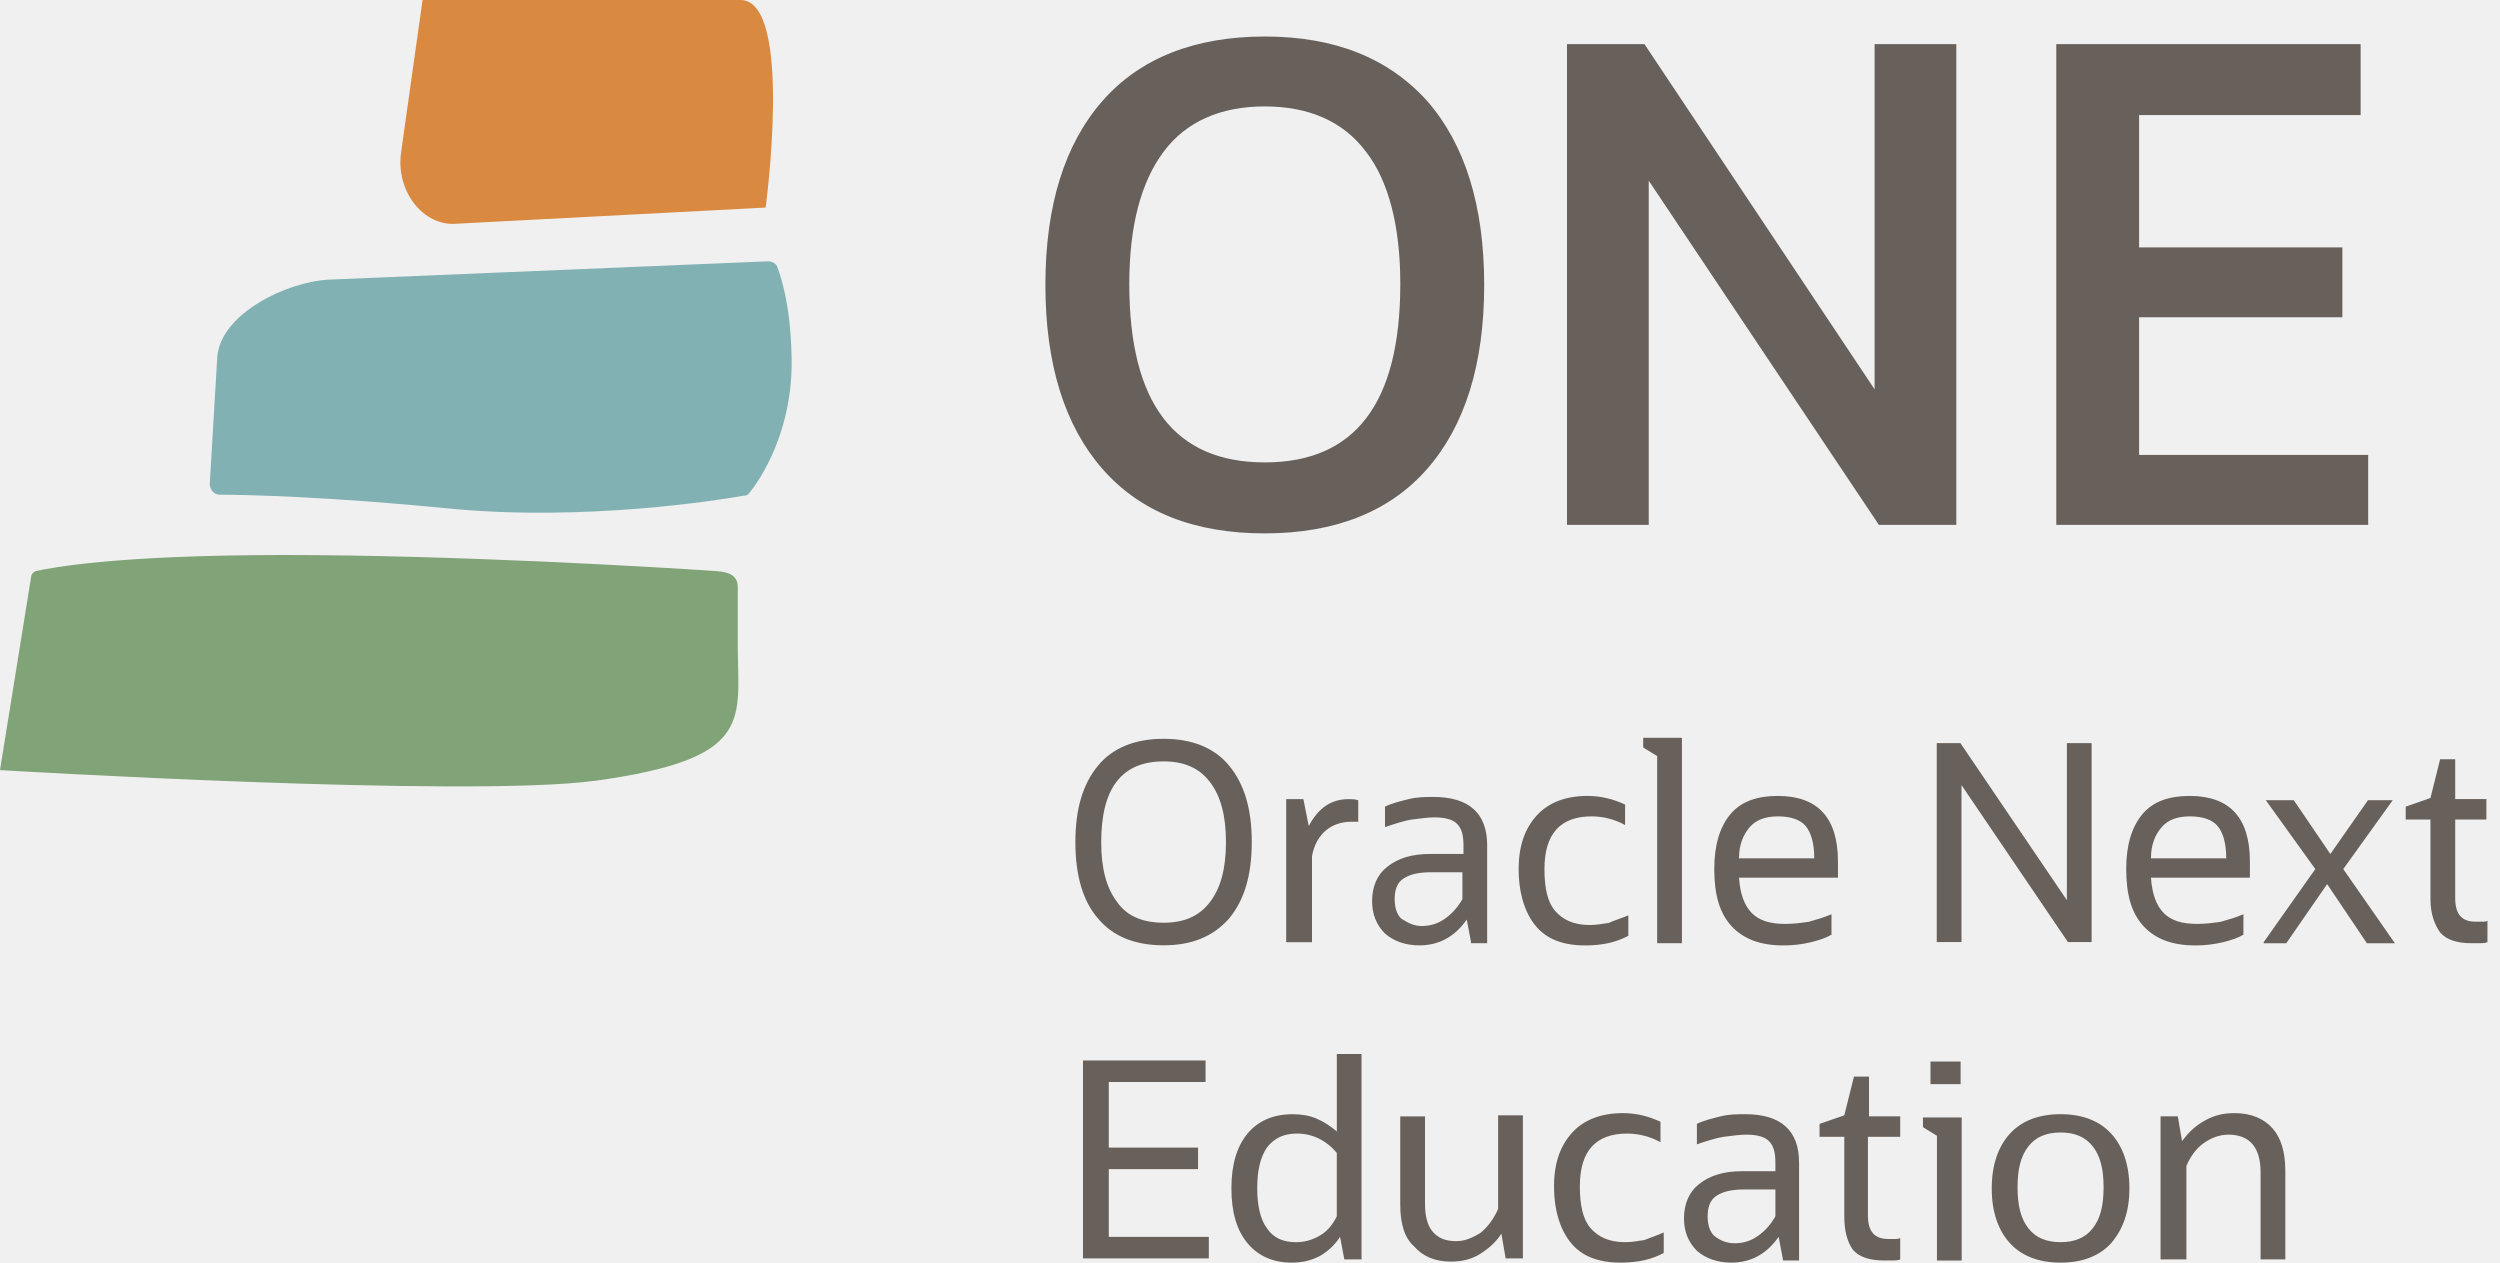
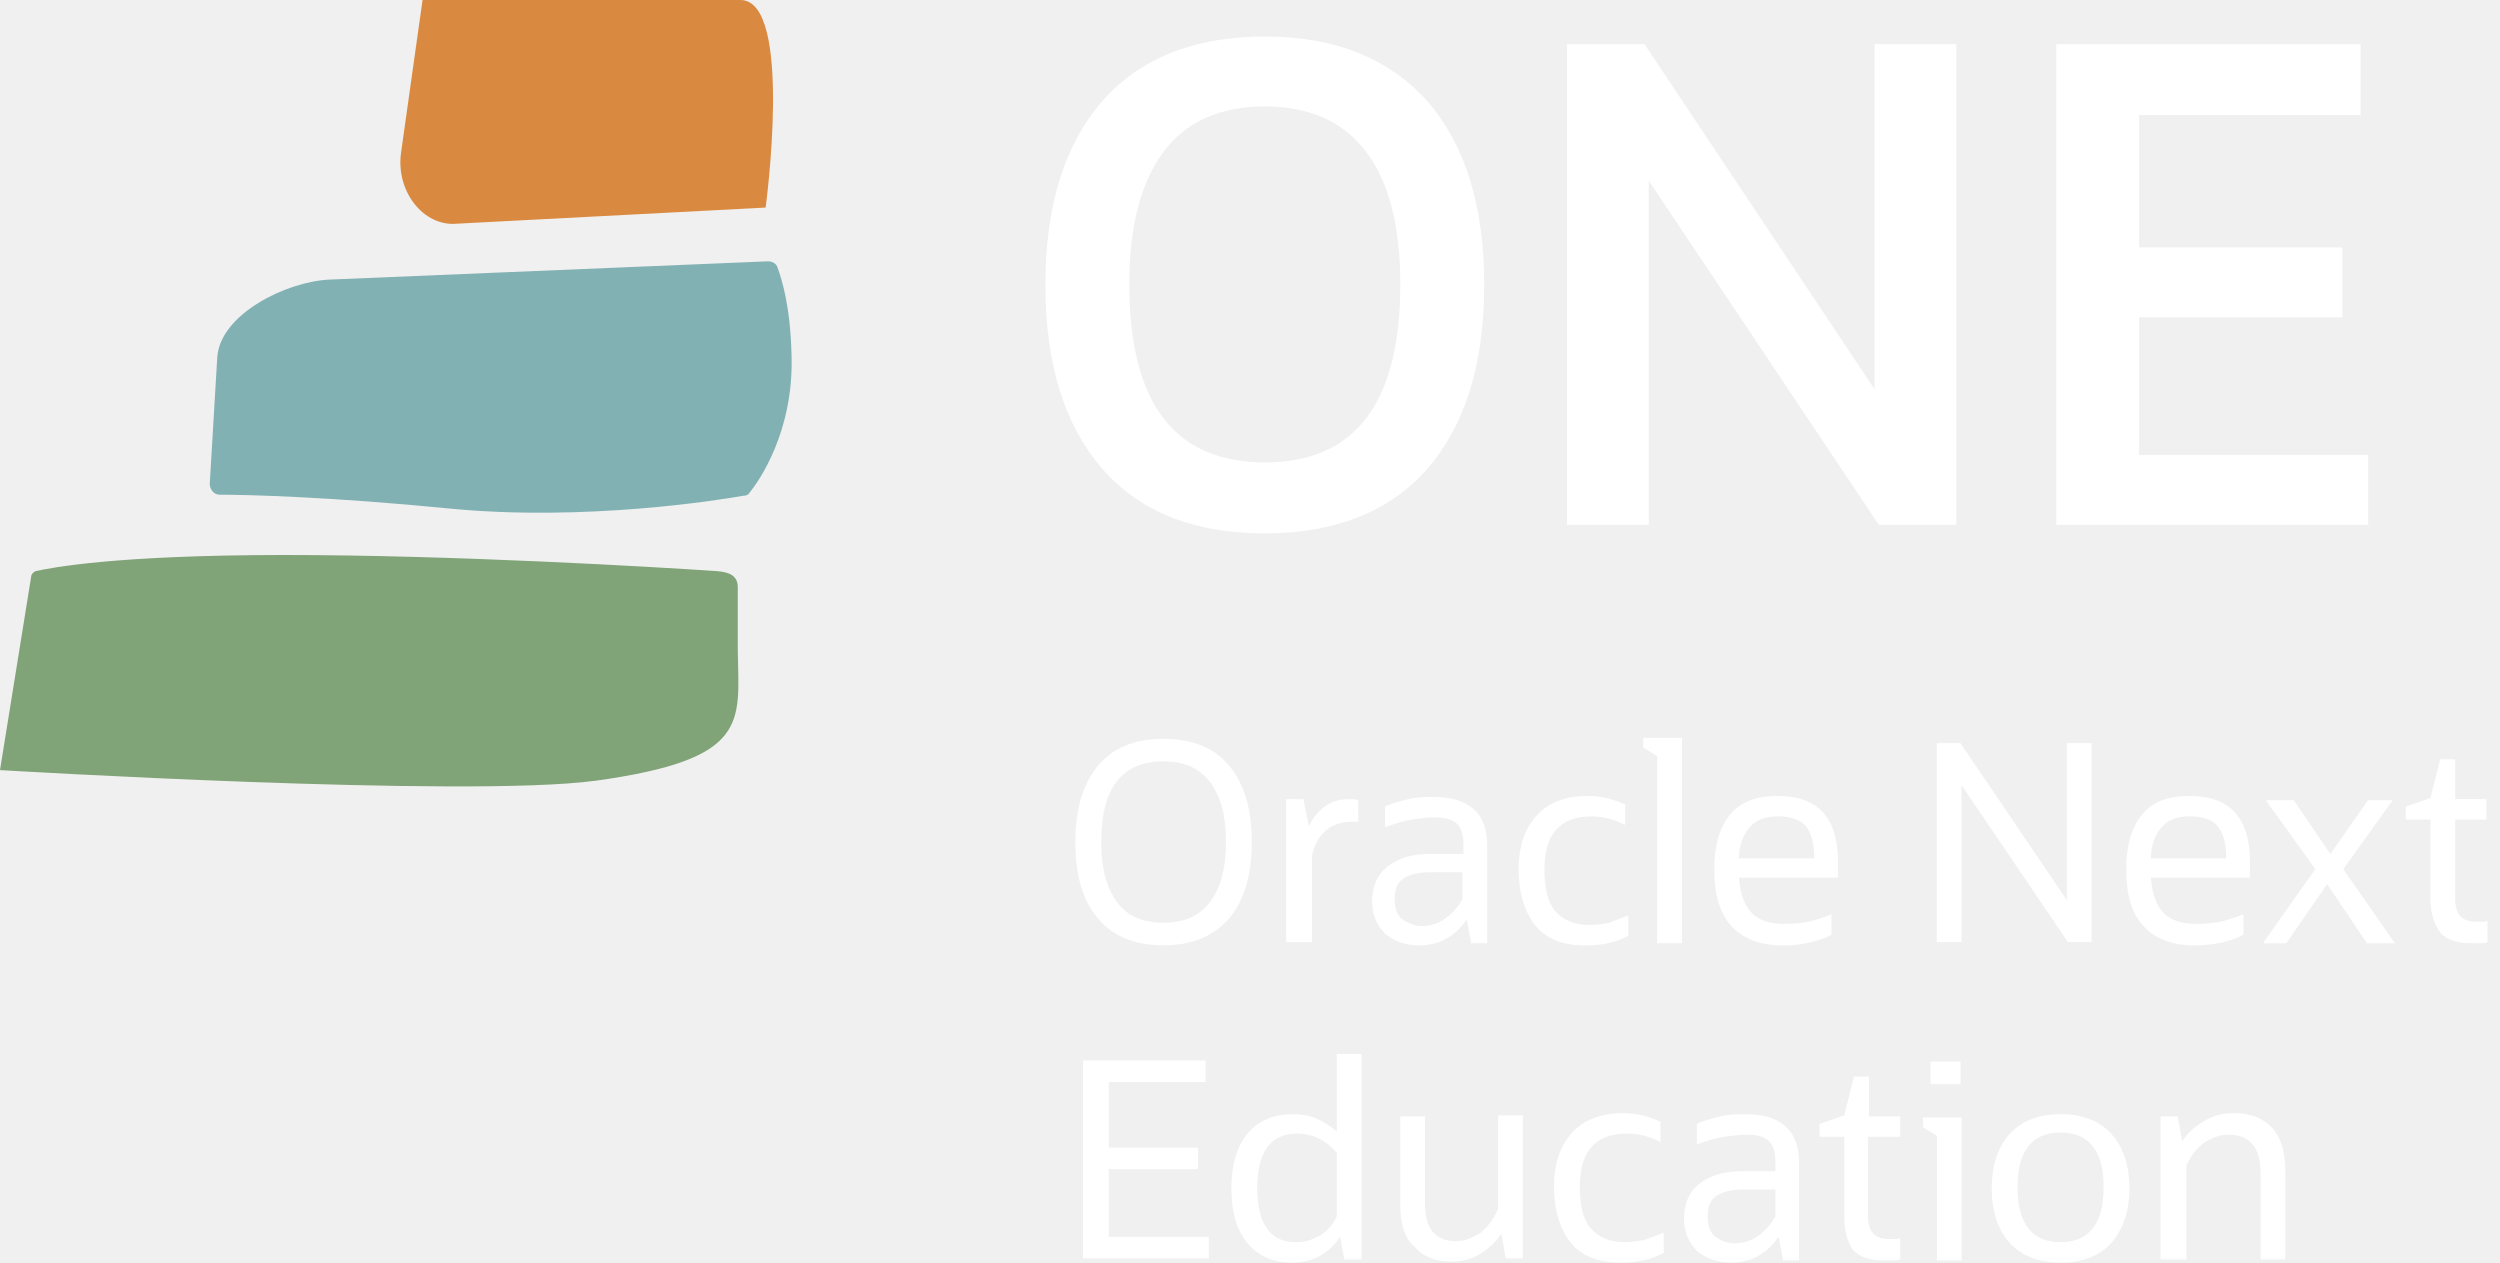
<svg xmlns="http://www.w3.org/2000/svg" width="99" height="50" fill="none">
-   <path d="M50.086 21.122c-2.811 0-4.94-.852-6.431-2.555-1.49-1.704-2.257-4.132-2.257-7.283 0-3.152.766-5.58 2.257-7.283 1.49-1.703 3.663-2.555 6.43-2.555 2.77 0 4.898.852 6.432 2.555 1.49 1.704 2.257 4.131 2.257 7.283 0 3.151-.767 5.579-2.257 7.283-1.49 1.703-3.663 2.555-6.431 2.555Zm0-2.811c3.577 0 5.366-2.342 5.366-7.07 0-2.3-.468-4.088-1.363-5.238-.894-1.193-2.257-1.789-4.003-1.789s-3.11.596-4.003 1.789c-.895 1.192-1.363 2.938-1.363 5.238 0 4.728 1.788 7.07 5.366 7.07ZM62.053 20.784V1.747h3.067l9.114 13.67V1.748h3.236v19.037h-3.066L65.29 7.155v13.629h-3.237ZM81.429 20.784V1.747h12.052v2.81h-8.773v5.239h8.05v2.768h-8.05v5.451h9.072v2.769H81.429ZM46.078 37.434c-1.108 0-2.002-.34-2.598-1.065-.597-.681-.895-1.703-.895-3.023s.298-2.3.895-3.024c.596-.724 1.49-1.065 2.598-1.065 1.107 0 2.001.34 2.597 1.065.597.724.895 1.703.895 3.024 0 1.32-.298 2.3-.895 3.023-.638.724-1.49 1.065-2.597 1.065Zm0-.894c.809 0 1.405-.256 1.83-.81.427-.553.64-1.32.64-2.384 0-1.065-.213-1.832-.64-2.385-.425-.554-1.021-.81-1.83-.81-1.662 0-2.47 1.065-2.47 3.195 0 1.064.212 1.831.638 2.385.383.553 1.022.809 1.831.809ZM50.933 37.31v-5.664h.681l.213 1.065c.384-.724.895-1.065 1.576-1.065.128 0 .255 0 .383.043v.851h-.255c-.426 0-.767.128-1.022.341-.256.213-.469.554-.554 1.022v3.407h-1.022ZM58.253 37.309l-.17-.895c-.47.682-1.108 1.023-1.875 1.023-.553 0-1.022-.17-1.362-.469-.341-.34-.511-.767-.511-1.278 0-.596.212-1.064.596-1.362.426-.341.98-.512 1.703-.512h1.32v-.34c0-.426-.085-.682-.255-.852-.17-.17-.468-.256-.894-.256-.256 0-.554.043-.895.086-.298.042-.681.17-1.064.298v-.81c.255-.127.596-.212.937-.297.34-.086.68-.086.979-.086 1.405 0 2.13.64 2.13 1.917v3.875h-.64v-.042Zm-1.96-.639c.341 0 .64-.085.938-.298.298-.213.51-.469.68-.767v-1.064h-1.234c-.511 0-.852.085-1.108.255-.255.17-.34.468-.34.81 0 .34.085.596.255.766.256.17.511.298.81.298ZM64.482 36.247v.809c-.468.255-1.022.383-1.703.383-.895 0-1.534-.255-1.96-.767-.425-.51-.68-1.277-.68-2.257 0-.937.255-1.618.723-2.13.469-.51 1.15-.766 2.002-.766.553 0 1.022.128 1.49.341v.81a2.765 2.765 0 0 0-1.32-.342c-1.235 0-1.874.682-1.874 2.087 0 .767.128 1.32.426 1.661.298.341.724.554 1.363.554.256 0 .511-.043.767-.085.17-.085.468-.17.766-.298ZM65.624 37.309V29.94l-.553-.34v-.384h1.533v8.134h-.98v-.042ZM72.527 37.013c-.213.128-.468.213-.809.298a4.64 4.64 0 0 1-1.107.128c-.895 0-1.576-.255-2.045-.767-.468-.51-.681-1.235-.681-2.257 0-.937.213-1.66.639-2.172.426-.51 1.065-.724 1.874-.724 1.576 0 2.385.852 2.385 2.598v.639h-3.918c.042.639.213 1.107.51 1.405.299.299.725.426 1.32.426.342 0 .64-.042.938-.085.298-.085.596-.17.894-.298v.81Zm-2.13-4.684c-.468 0-.851.127-1.107.425-.255.299-.425.682-.425 1.235h2.98c0-.596-.127-1.022-.34-1.277-.213-.256-.596-.384-1.107-.384ZM76.695 37.307v-7.88h.937l4.216 6.219v-6.218h.98v7.879h-.937l-4.216-6.218v6.218h-.98ZM88.84 37.013c-.213.128-.468.213-.809.298a4.64 4.64 0 0 1-1.107.128c-.894 0-1.576-.255-2.044-.767-.469-.51-.682-1.235-.682-2.257 0-.937.213-1.66.64-2.172.425-.51 1.064-.724 1.873-.724 1.576 0 2.385.852 2.385 2.598v.639h-3.918c.042.639.213 1.107.51 1.405.299.299.725.426 1.321.426.34 0 .639-.042.937-.085.298-.085.596-.17.894-.298v.81Zm-2.129-4.684c-.468 0-.852.127-1.107.425-.256.299-.426.682-.426 1.235h2.981c0-.596-.128-1.022-.34-1.277-.214-.256-.597-.384-1.108-.384ZM89.642 37.31l2.044-2.895-1.959-2.726h1.107l1.448 2.13 1.49-2.13h.98l-1.959 2.726 2.045 2.938H93.73l-1.575-2.342-1.619 2.342h-.894v-.042ZM96.246 35.605v-3.152h-.98v-.51l.98-.342.383-1.533h.597v1.576h1.235v.81h-1.235v3.108c0 .639.255.937.809.937h.255c.086 0 .17 0 .213-.043v.852c-.085.043-.213.043-.298.043h-.34c-.554 0-.98-.128-1.236-.426-.213-.298-.383-.724-.383-1.32ZM42.886 49.875v-7.88h4.855v.853h-3.833v2.598h3.535v.851h-3.535v2.683h3.961v.852h-4.983v.043ZM53.236 49.872l-.17-.894c-.214.34-.512.596-.81.766-.34.17-.681.256-1.107.256-.724 0-1.32-.256-1.746-.767-.426-.51-.64-1.235-.64-2.172s.214-1.66.64-2.172c.425-.51 1.022-.766 1.788-.766.298 0 .64.042.937.17.298.128.554.298.81.511v-3.066h.979v8.134h-.681Zm-3.45-2.81c0 .68.128 1.234.383 1.575.256.383.639.554 1.15.554.34 0 .639-.086.937-.256.298-.17.511-.426.681-.767v-2.512c-.425-.511-.98-.767-1.575-.767-.512 0-.895.17-1.193.554-.255.383-.383.894-.383 1.618ZM55.45 47.702V44.21h.98v3.45c0 .468.085.852.298 1.107.213.256.511.383.937.383.34 0 .639-.127.98-.34.298-.256.51-.554.681-.937v-3.706h.98v5.665h-.682l-.17-.98c-.213.34-.511.597-.852.81-.34.212-.724.297-1.15.297-.639 0-1.107-.212-1.448-.596-.383-.34-.554-.894-.554-1.66ZM65.884 48.807v.81c-.469.255-1.022.383-1.704.383-.894 0-1.533-.256-1.959-.767-.426-.511-.681-1.278-.681-2.257 0-.937.255-1.618.724-2.13.468-.51 1.15-.766 2.001-.766.554 0 1.022.128 1.49.34v.81a2.766 2.766 0 0 0-1.32-.341c-1.235 0-1.873.681-1.873 2.087 0 .767.127 1.32.426 1.66.298.341.724.554 1.362.554.256 0 .512-.042.767-.085.213-.085.468-.17.767-.298ZM70.604 49.872l-.17-.895C69.965 49.66 69.326 50 68.56 50c-.554 0-1.022-.17-1.363-.469-.34-.34-.511-.767-.511-1.278 0-.596.213-1.064.596-1.362.426-.341.98-.511 1.704-.511h1.32v-.341c0-.426-.085-.682-.255-.852-.17-.17-.469-.255-.895-.255-.255 0-.553.042-.894.085-.298.042-.682.17-1.065.298v-.81c.256-.127.596-.212.937-.297.34-.086.681-.086.98-.086 1.405 0 2.129.64 2.129 1.917v3.875h-.639v-.042Zm-1.916-.639c.34 0 .638-.085.937-.298.298-.213.51-.469.681-.767v-1.065h-1.235c-.511 0-.852.086-1.107.256-.256.17-.341.468-.341.81 0 .34.085.596.255.766.213.17.469.298.81.298ZM73.034 48.17v-3.152h-.98v-.511l.98-.341.383-1.533h.596v1.575h1.235v.81H73.97v3.109c0 .639.256.937.81.937h.255c.085 0 .17 0 .213-.043v.852c-.085.042-.213.042-.298.042h-.34c-.554 0-.98-.127-1.236-.425-.213-.299-.34-.724-.34-1.32ZM76.703 49.873v-4.897l-.553-.341v-.383h1.533v5.664h-.98v-.043Zm-.255-6.984v-.852h1.192v.895h-1.192v-.043ZM81.599 50c-.852 0-1.534-.256-2.002-.767-.468-.511-.724-1.235-.724-2.172s.256-1.661.724-2.172c.469-.511 1.15-.767 2.002-.767.852 0 1.533.256 2.001.767.469.511.724 1.235.724 2.172s-.255 1.618-.724 2.172c-.468.511-1.15.767-2.001.767Zm0-.81c.553 0 .98-.17 1.277-.553.298-.384.426-.895.426-1.619s-.128-1.235-.426-1.618-.724-.554-1.277-.554c-.554 0-.98.17-1.278.554-.298.383-.426.894-.426 1.618 0 .724.128 1.235.426 1.619.298.383.724.553 1.278.553ZM85.558 49.872v-5.664h.682l.17.98c.256-.342.511-.597.895-.81.383-.213.723-.298 1.192-.298.639 0 1.15.213 1.49.596.341.383.512.937.512 1.704v3.492h-.98v-3.45c0-.98-.426-1.49-1.278-1.49-.34 0-.681.127-.98.34-.297.213-.51.511-.68.895v3.705h-1.023Z" fill="#67605B" />
+   <path d="M50.086 21.122c-2.811 0-4.94-.852-6.431-2.555-1.49-1.704-2.257-4.132-2.257-7.283 0-3.152.766-5.58 2.257-7.283 1.49-1.703 3.663-2.555 6.43-2.555 2.77 0 4.898.852 6.432 2.555 1.49 1.704 2.257 4.131 2.257 7.283 0 3.151-.767 5.579-2.257 7.283-1.49 1.703-3.663 2.555-6.431 2.555Zm0-2.811c3.577 0 5.366-2.342 5.366-7.07 0-2.3-.468-4.088-1.363-5.238-.894-1.193-2.257-1.789-4.003-1.789s-3.11.596-4.003 1.789c-.895 1.192-1.363 2.938-1.363 5.238 0 4.728 1.788 7.07 5.366 7.07ZM62.053 20.784V1.747h3.067l9.114 13.67V1.748h3.236v19.037h-3.066L65.29 7.155v13.629h-3.237ZM81.429 20.784V1.747h12.052v2.81h-8.773v5.239h8.05v2.768h-8.05v5.451h9.072v2.769H81.429ZM46.078 37.434c-1.108 0-2.002-.34-2.598-1.065-.597-.681-.895-1.703-.895-3.023s.298-2.3.895-3.024c.596-.724 1.49-1.065 2.598-1.065 1.107 0 2.001.34 2.597 1.065.597.724.895 1.703.895 3.024 0 1.32-.298 2.3-.895 3.023-.638.724-1.49 1.065-2.597 1.065Zm0-.894c.809 0 1.405-.256 1.83-.81.427-.553.64-1.32.64-2.384 0-1.065-.213-1.832-.64-2.385-.425-.554-1.021-.81-1.83-.81-1.662 0-2.47 1.065-2.47 3.195 0 1.064.212 1.831.638 2.385.383.553 1.022.809 1.831.809ZM50.933 37.31v-5.664h.681l.213 1.065c.384-.724.895-1.065 1.576-1.065.128 0 .255 0 .383.043v.851h-.255c-.426 0-.767.128-1.022.341-.256.213-.469.554-.554 1.022v3.407h-1.022ZM58.253 37.309l-.17-.895c-.47.682-1.108 1.023-1.875 1.023-.553 0-1.022-.17-1.362-.469-.341-.34-.511-.767-.511-1.278 0-.596.212-1.064.596-1.362.426-.341.98-.512 1.703-.512h1.32v-.34c0-.426-.085-.682-.255-.852-.17-.17-.468-.256-.894-.256-.256 0-.554.043-.895.086-.298.042-.681.17-1.064.298v-.81c.255-.127.596-.212.937-.297.34-.086.68-.086.979-.086 1.405 0 2.13.64 2.13 1.917v3.875h-.64v-.042Zm-1.96-.639c.341 0 .64-.085.938-.298.298-.213.51-.469.68-.767v-1.064h-1.234c-.511 0-.852.085-1.108.255-.255.17-.34.468-.34.81 0 .34.085.596.255.766.256.17.511.298.81.298ZM64.482 36.247v.809c-.468.255-1.022.383-1.703.383-.895 0-1.534-.255-1.96-.767-.425-.51-.68-1.277-.68-2.257 0-.937.255-1.618.723-2.13.469-.51 1.15-.766 2.002-.766.553 0 1.022.128 1.49.341v.81a2.765 2.765 0 0 0-1.32-.342c-1.235 0-1.874.682-1.874 2.087 0 .767.128 1.32.426 1.661.298.341.724.554 1.363.554.256 0 .511-.043.767-.085.17-.085.468-.17.766-.298ZM65.624 37.309V29.94l-.553-.34v-.384h1.533v8.134h-.98v-.042ZM72.527 37.013c-.213.128-.468.213-.809.298a4.64 4.64 0 0 1-1.107.128c-.895 0-1.576-.255-2.045-.767-.468-.51-.681-1.235-.681-2.257 0-.937.213-1.66.639-2.172.426-.51 1.065-.724 1.874-.724 1.576 0 2.385.852 2.385 2.598v.639h-3.918c.042.639.213 1.107.51 1.405.299.299.725.426 1.32.426.342 0 .64-.042.938-.085.298-.085.596-.17.894-.298v.81Zm-2.13-4.684c-.468 0-.851.127-1.107.425-.255.299-.425.682-.425 1.235h2.98c0-.596-.127-1.022-.34-1.277-.213-.256-.596-.384-1.107-.384ZM76.695 37.307v-7.88h.937l4.216 6.219v-6.218h.98v7.879h-.937l-4.216-6.218v6.218h-.98ZM88.84 37.013c-.213.128-.468.213-.809.298a4.64 4.64 0 0 1-1.107.128c-.894 0-1.576-.255-2.044-.767-.469-.51-.682-1.235-.682-2.257 0-.937.213-1.66.64-2.172.425-.51 1.064-.724 1.873-.724 1.576 0 2.385.852 2.385 2.598v.639h-3.918c.042.639.213 1.107.51 1.405.299.299.725.426 1.321.426.34 0 .639-.042.937-.085.298-.085.596-.17.894-.298v.81Zm-2.129-4.684c-.468 0-.852.127-1.107.425-.256.299-.426.682-.426 1.235h2.981c0-.596-.128-1.022-.34-1.277-.214-.256-.597-.384-1.108-.384ZM89.642 37.31l2.044-2.895-1.959-2.726h1.107l1.448 2.13 1.49-2.13h.98l-1.959 2.726 2.045 2.938H93.73l-1.575-2.342-1.619 2.342h-.894v-.042ZM96.246 35.605v-3.152h-.98v-.51l.98-.342.383-1.533h.597v1.576h1.235v.81h-1.235v3.108c0 .639.255.937.809.937h.255c.086 0 .17 0 .213-.043v.852c-.085.043-.213.043-.298.043h-.34c-.554 0-.98-.128-1.236-.426-.213-.298-.383-.724-.383-1.32ZM42.886 49.875v-7.88h4.855v.853h-3.833v2.598h3.535v.851h-3.535v2.683h3.961v.852h-4.983v.043ZM53.236 49.872l-.17-.894c-.214.34-.512.596-.81.766-.34.17-.681.256-1.107.256-.724 0-1.32-.256-1.746-.767-.426-.51-.64-1.235-.64-2.172s.214-1.66.64-2.172c.425-.51 1.022-.766 1.788-.766.298 0 .64.042.937.17.298.128.554.298.81.511v-3.066h.979v8.134h-.681Zm-3.45-2.81c0 .68.128 1.234.383 1.575.256.383.639.554 1.15.554.34 0 .639-.086.937-.256.298-.17.511-.426.681-.767v-2.512c-.425-.511-.98-.767-1.575-.767-.512 0-.895.17-1.193.554-.255.383-.383.894-.383 1.618ZM55.45 47.702V44.21h.98v3.45c0 .468.085.852.298 1.107.213.256.511.383.937.383.34 0 .639-.127.98-.34.298-.256.51-.554.681-.937v-3.706h.98v5.665h-.682l-.17-.98c-.213.34-.511.597-.852.81-.34.212-.724.297-1.15.297-.639 0-1.107-.212-1.448-.596-.383-.34-.554-.894-.554-1.66ZM65.884 48.807v.81c-.469.255-1.022.383-1.704.383-.894 0-1.533-.256-1.959-.767-.426-.511-.681-1.278-.681-2.257 0-.937.255-1.618.724-2.13.468-.51 1.15-.766 2.001-.766.554 0 1.022.128 1.49.34v.81a2.766 2.766 0 0 0-1.32-.341c-1.235 0-1.873.681-1.873 2.087 0 .767.127 1.32.426 1.66.298.341.724.554 1.362.554.256 0 .512-.042.767-.085.213-.085.468-.17.767-.298ZM70.604 49.872l-.17-.895C69.965 49.66 69.326 50 68.56 50c-.554 0-1.022-.17-1.363-.469-.34-.34-.511-.767-.511-1.278 0-.596.213-1.064.596-1.362.426-.341.98-.511 1.704-.511h1.32v-.341c0-.426-.085-.682-.255-.852-.17-.17-.469-.255-.895-.255-.255 0-.553.042-.894.085-.298.042-.682.17-1.065.298v-.81c.256-.127.596-.212.937-.297.34-.086.681-.086.98-.086 1.405 0 2.129.64 2.129 1.917v3.875h-.639v-.042Zm-1.916-.639c.34 0 .638-.085.937-.298.298-.213.51-.469.681-.767v-1.065h-1.235c-.511 0-.852.086-1.107.256-.256.17-.341.468-.341.81 0 .34.085.596.255.766.213.17.469.298.81.298ZM73.034 48.17v-3.152h-.98v-.511l.98-.341.383-1.533h.596v1.575h1.235v.81H73.97v3.109c0 .639.256.937.81.937h.255c.085 0 .17 0 .213-.043v.852c-.085.042-.213.042-.298.042h-.34c-.554 0-.98-.127-1.236-.425-.213-.299-.34-.724-.34-1.32ZM76.703 49.873v-4.897l-.553-.341v-.383h1.533v5.664h-.98v-.043Zm-.255-6.984v-.852h1.192v.895h-1.192v-.043ZM81.599 50c-.852 0-1.534-.256-2.002-.767-.468-.511-.724-1.235-.724-2.172s.256-1.661.724-2.172c.469-.511 1.15-.767 2.002-.767.852 0 1.533.256 2.001.767.469.511.724 1.235.724 2.172s-.255 1.618-.724 2.172c-.468.511-1.15.767-2.001.767Zm0-.81c.553 0 .98-.17 1.277-.553.298-.384.426-.895.426-1.619s-.128-1.235-.426-1.618-.724-.554-1.277-.554c-.554 0-.98.17-1.278.554-.298.383-.426.894-.426 1.618 0 .724.128 1.235.426 1.619.298.383.724.553 1.278.553ZM85.558 49.872v-5.664h.682l.17.98c.256-.342.511-.597.895-.81.383-.213.723-.298 1.192-.298.639 0 1.15.213 1.49.596.341.383.512.937.512 1.704v3.492h-.98v-3.45c0-.98-.426-1.49-1.278-1.49-.34 0-.681.127-.98.34-.297.213-.51.511-.68.895v3.705h-1.023Z" fill="#fff" />
  <path d="M23.552 30.92C18.44 31.603 0 30.496 0 30.496l1.235-7.666c0-.085.085-.17.17-.213.597-.128 3.11-.639 9.881-.639 6.644 0 14.608.469 17.12.64.47.042.81.17.81.638v2.513c.042 2.853.51 4.301-5.665 5.153Z" fill="#81A378" />
  <path d="M29.685 19.504c-.042.085-.127.128-.255.128-.937.17-6.26 1.022-11.584.511-4.728-.468-8.05-.553-9.157-.553-.213 0-.383-.213-.383-.426l.298-5.026c.128-1.703 2.726-2.981 4.43-3.066l17.375-.724c.17 0 .341.085.384.255.17.469.51 1.533.553 3.492.085 2.982-1.277 4.94-1.66 5.41Z" fill="#82B1B4" />
  <path d="m30.319 8.22-12.223.638c-1.32.128-2.428-1.277-2.215-2.81L16.733 0h12.606c2.087.043.98 8.22.98 8.22Z" fill="#DA8A40" />
</svg>
